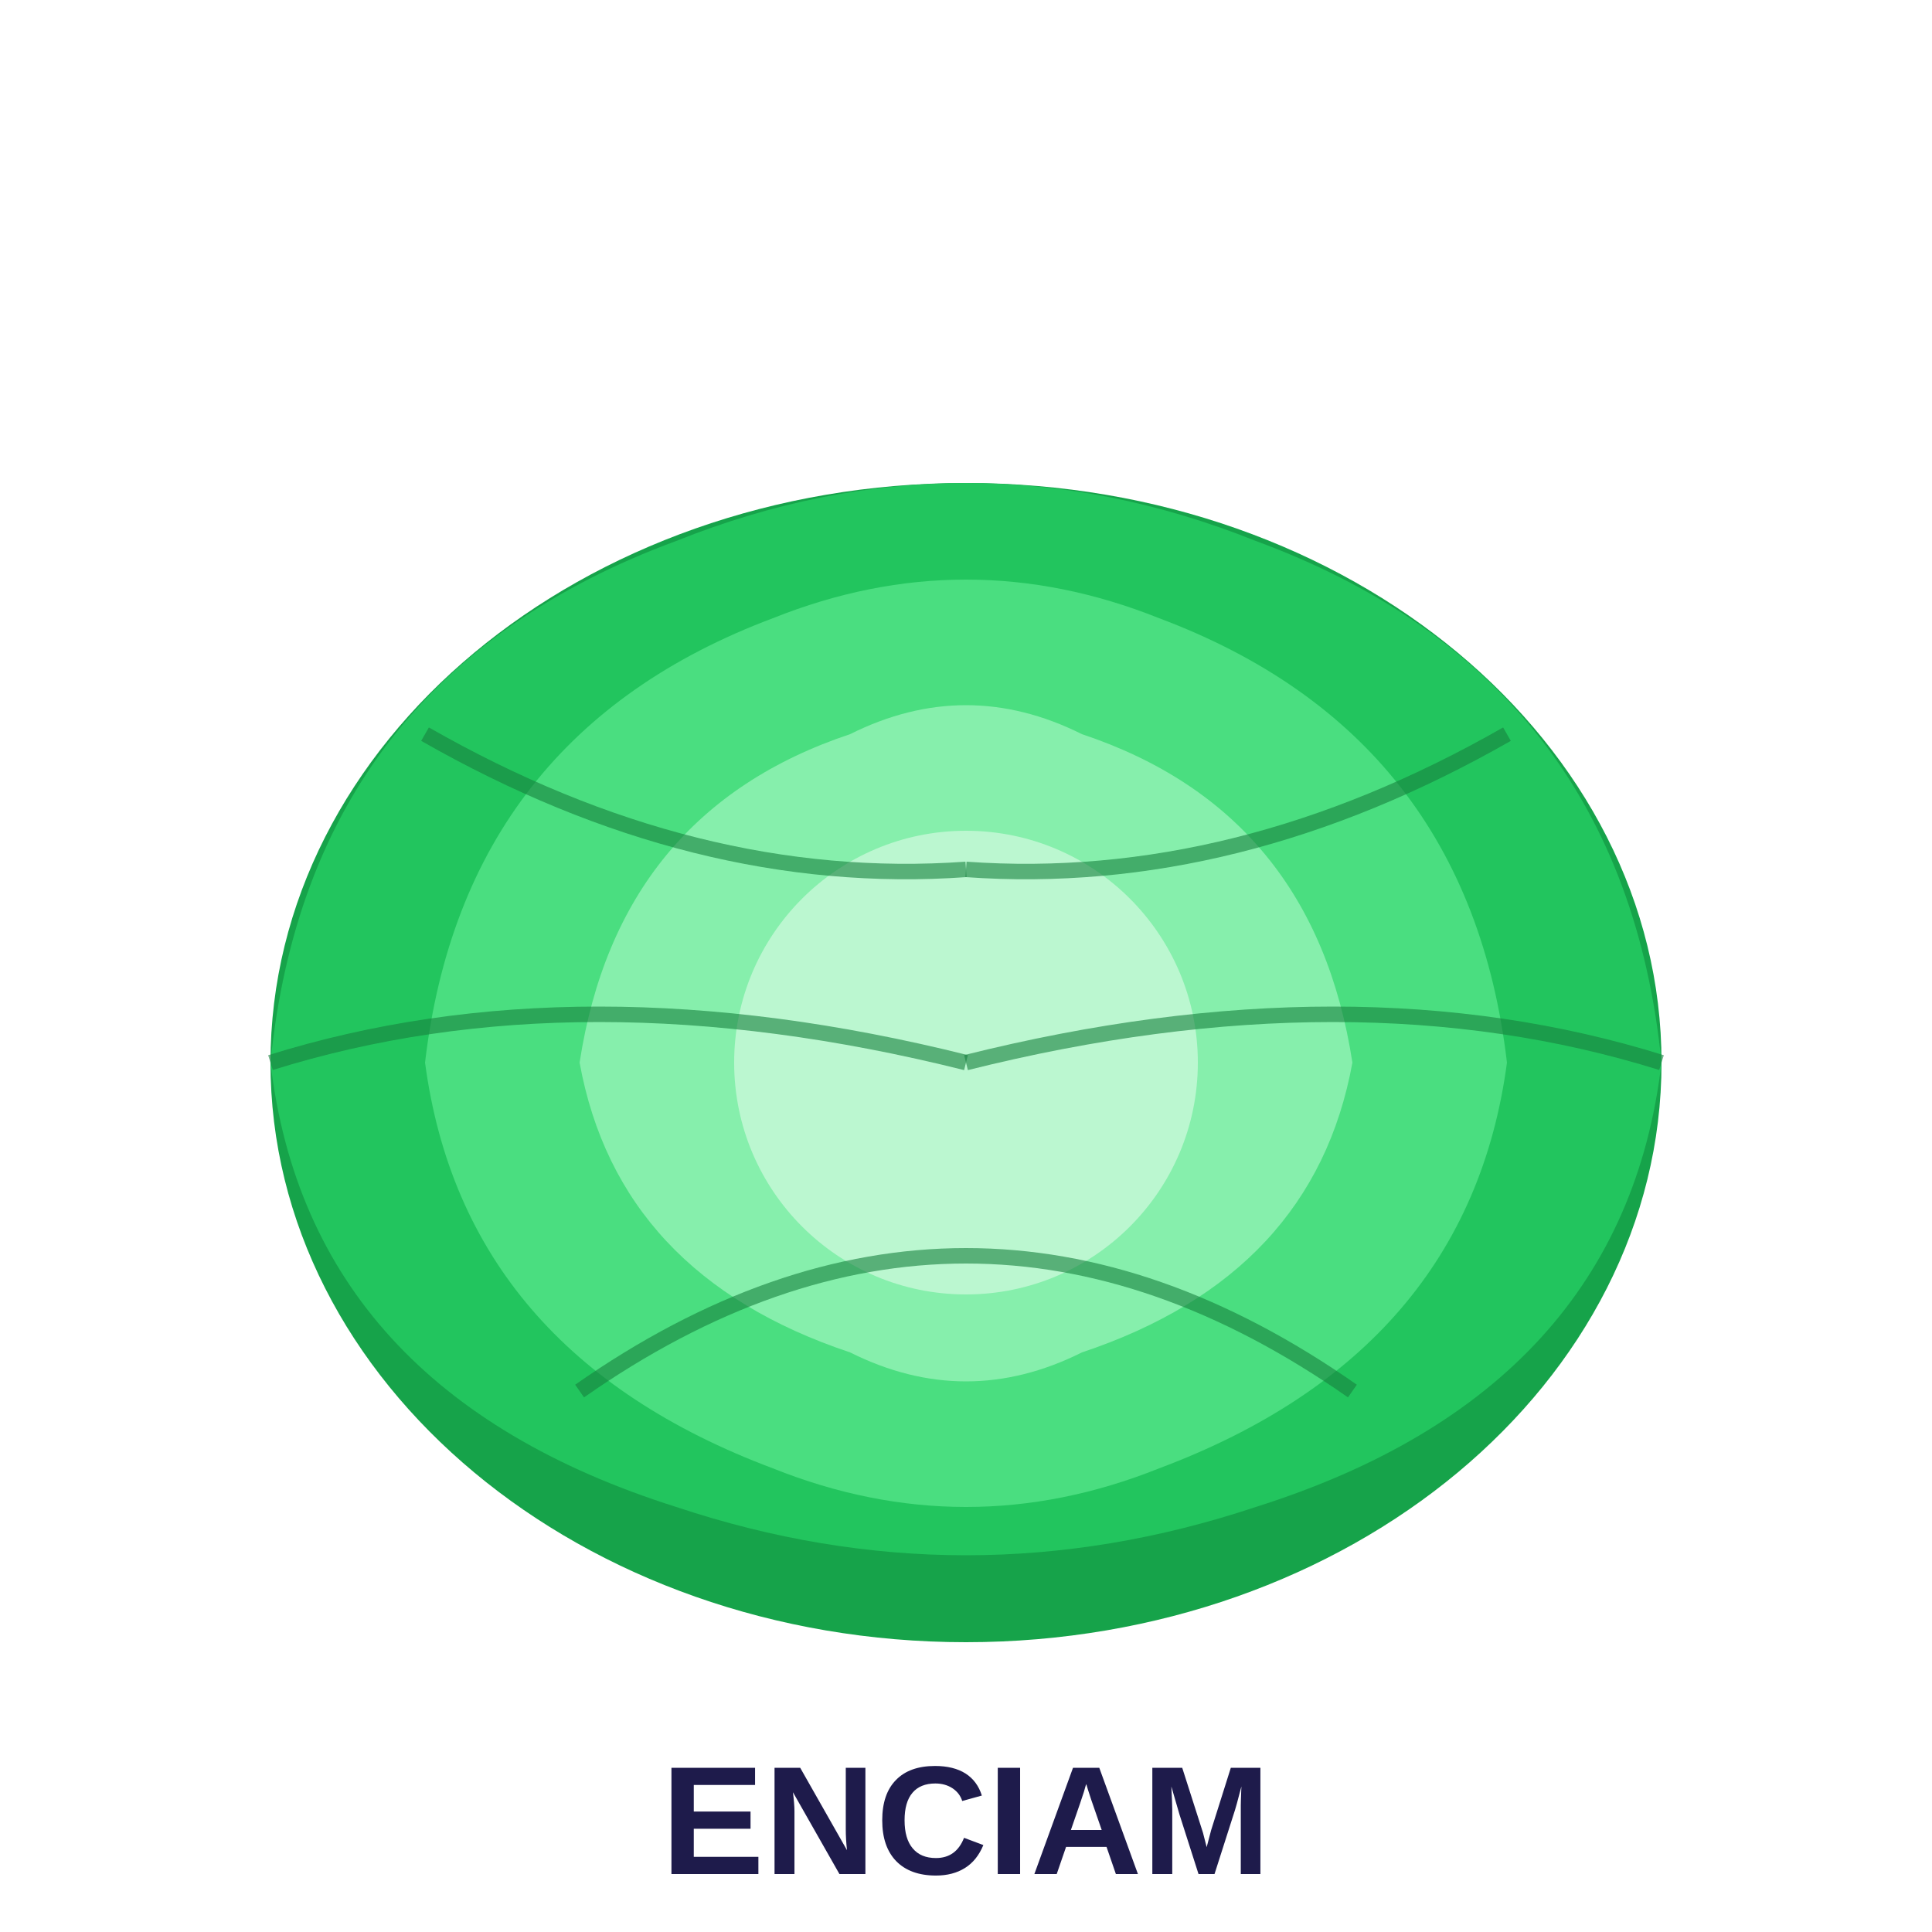
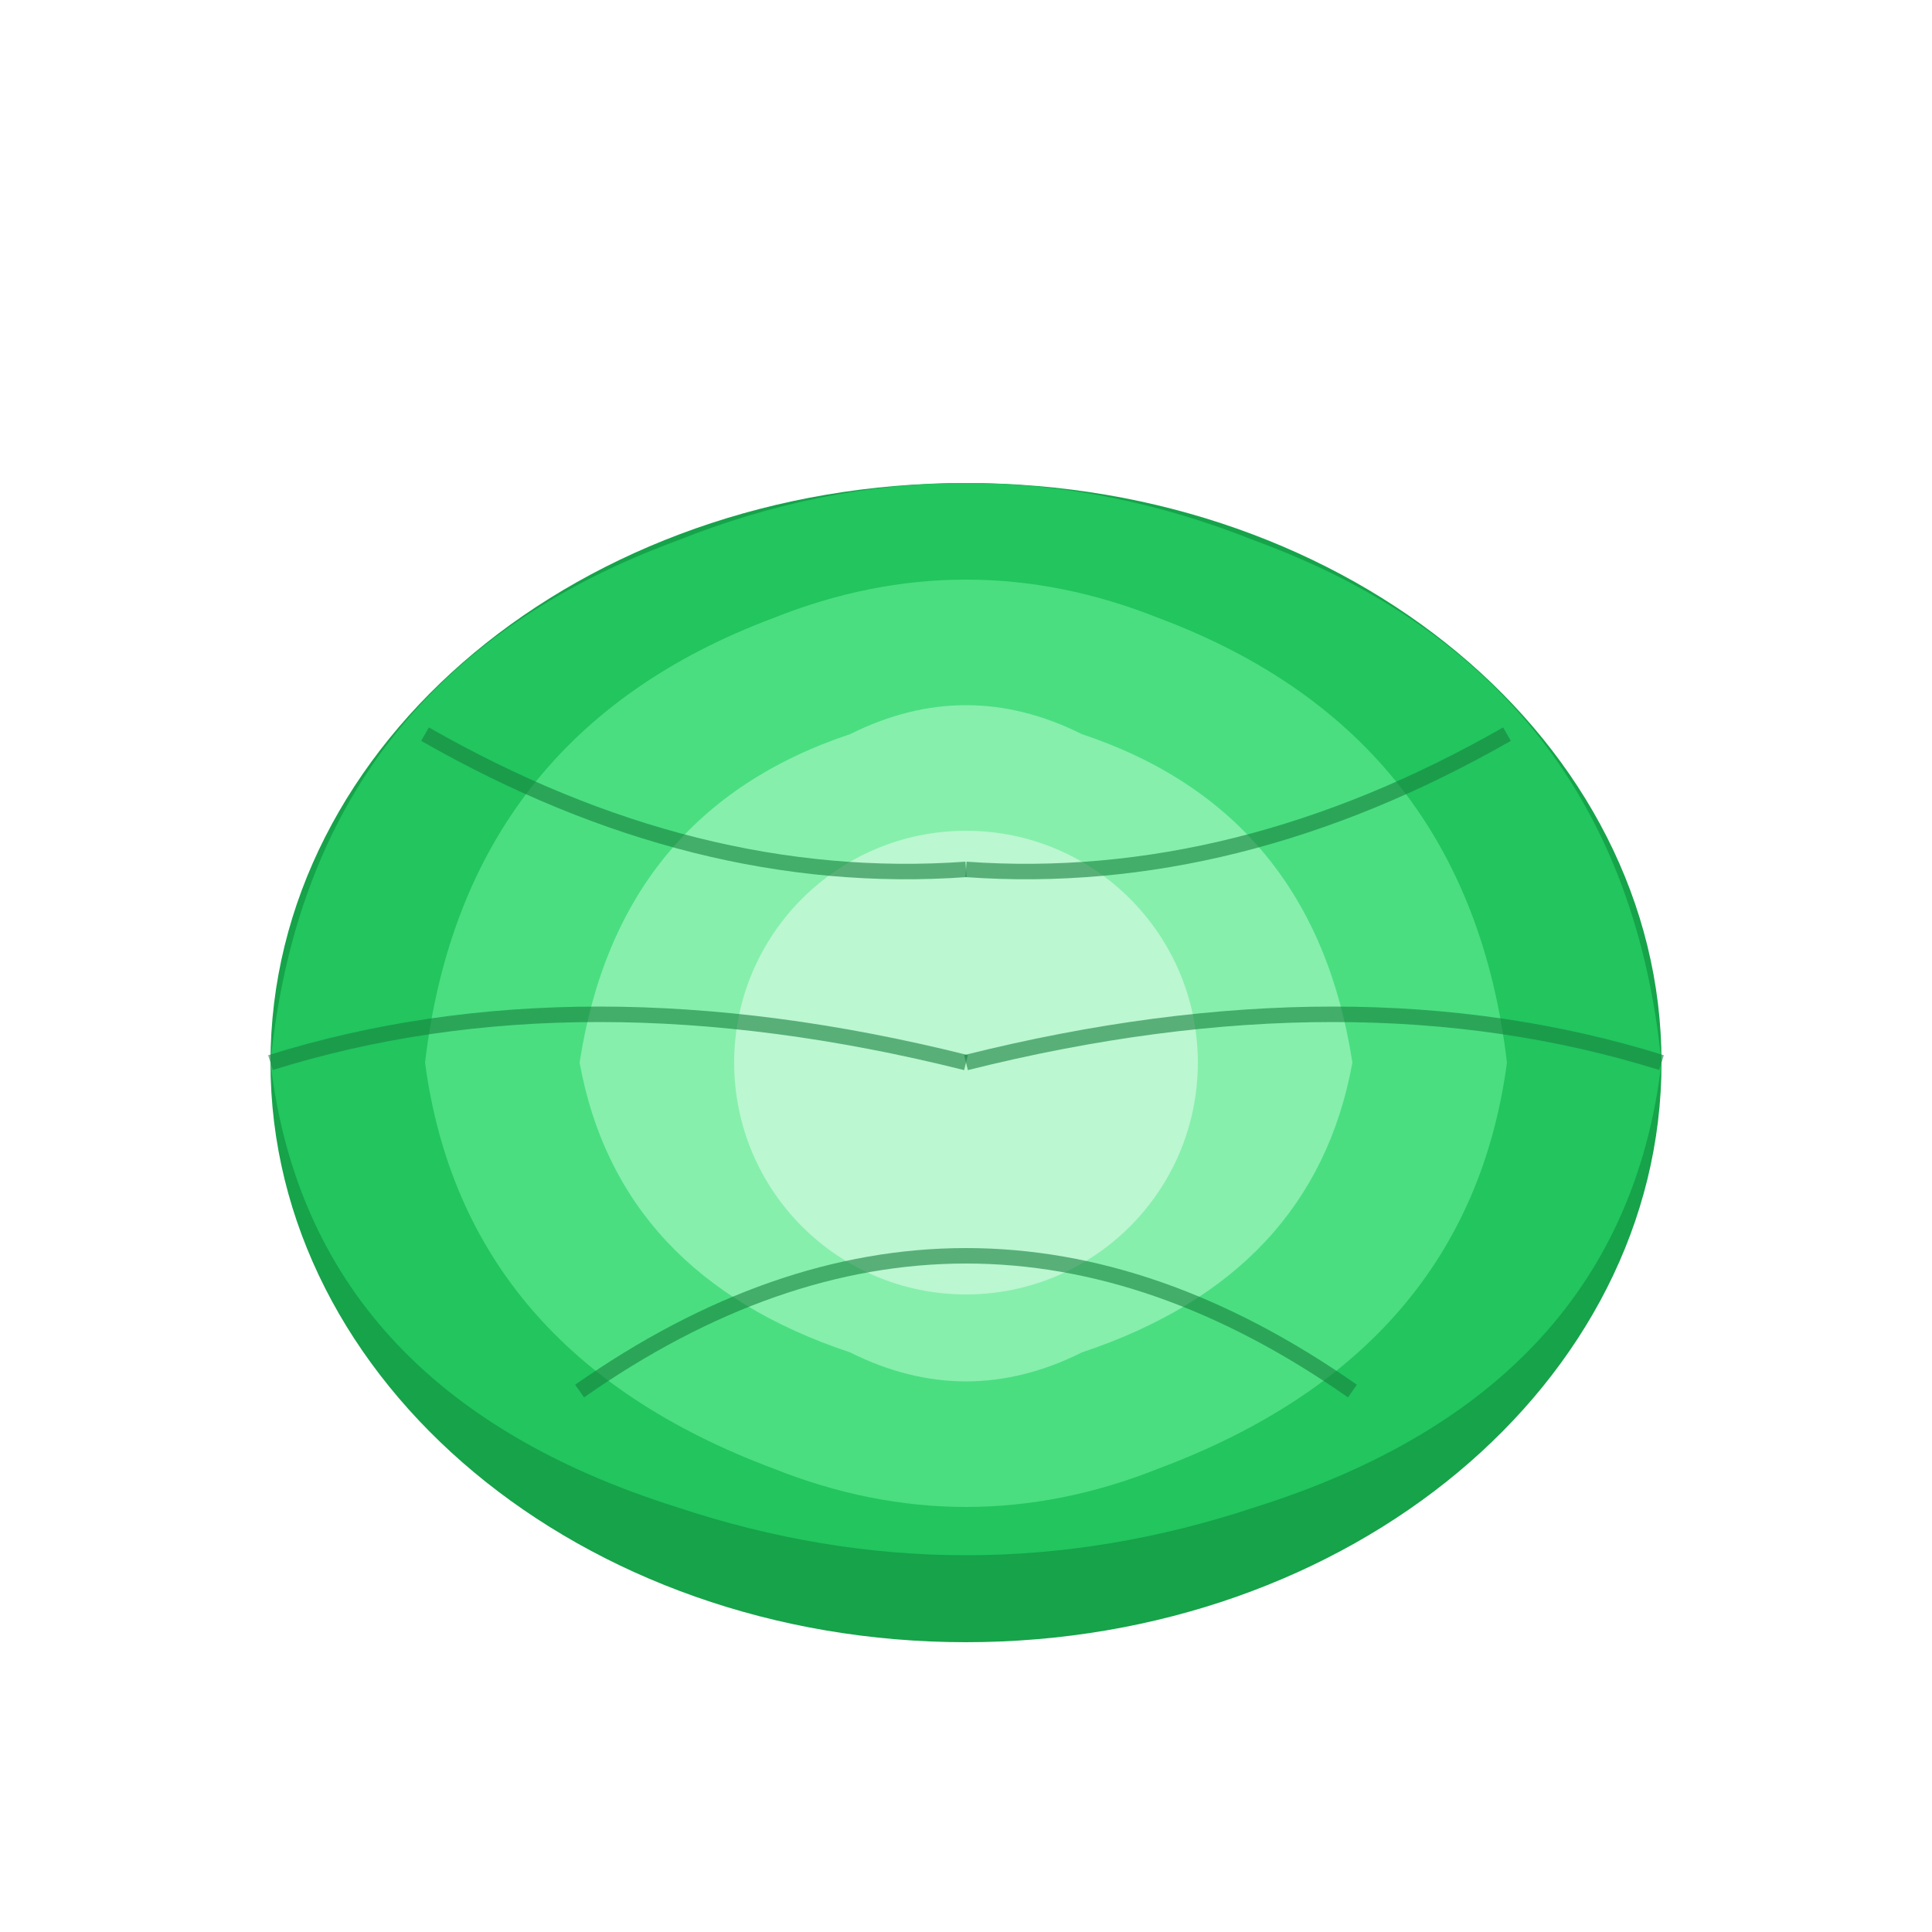
<svg xmlns="http://www.w3.org/2000/svg" viewBox="0 0 100 100">
  <ellipse cx="50" cy="55" rx="36" ry="30" fill="#16a34a" />
  <path d="M14 55 Q16 35 35 28 Q50 22 65 28 Q84 35 86 55 Q84 72 65 78 Q50 83 35 78 Q16 72 14 55Z" fill="#22c55e" />
  <path d="M22 55 Q24 38 40 32 Q50 28 60 32 Q76 38 78 55 Q76 70 60 76 Q50 80 40 76 Q24 70 22 55Z" fill="#4ade80" />
  <path d="M30 55 Q32 42 44 38 Q50 35 56 38 Q68 42 70 55 Q68 66 56 70 Q50 73 44 70 Q32 66 30 55Z" fill="#86efac" />
  <circle cx="50" cy="55" r="12" fill="#bbf7d0" />
  <path d="M14 55 Q30 50 50 55" stroke="#15803d" stroke-width="0.8" fill="none" opacity="0.6" />
  <path d="M86 55 Q70 50 50 55" stroke="#15803d" stroke-width="0.8" fill="none" opacity="0.6" />
  <path d="M22 38 Q36 46 50 45" stroke="#15803d" stroke-width="0.8" fill="none" opacity="0.6" />
  <path d="M78 38 Q64 46 50 45" stroke="#15803d" stroke-width="0.8" fill="none" opacity="0.6" />
  <path d="M30 72 Q40 65 50 65" stroke="#15803d" stroke-width="0.8" fill="none" opacity="0.6" />
  <path d="M70 72 Q60 65 50 65" stroke="#15803d" stroke-width="0.8" fill="none" opacity="0.6" />
-   <text x="50" y="97" font-family="Arial,sans-serif" font-size="8" fill="#1e1b4b" font-weight="700" text-anchor="middle">ENCIAM</text>
</svg>
